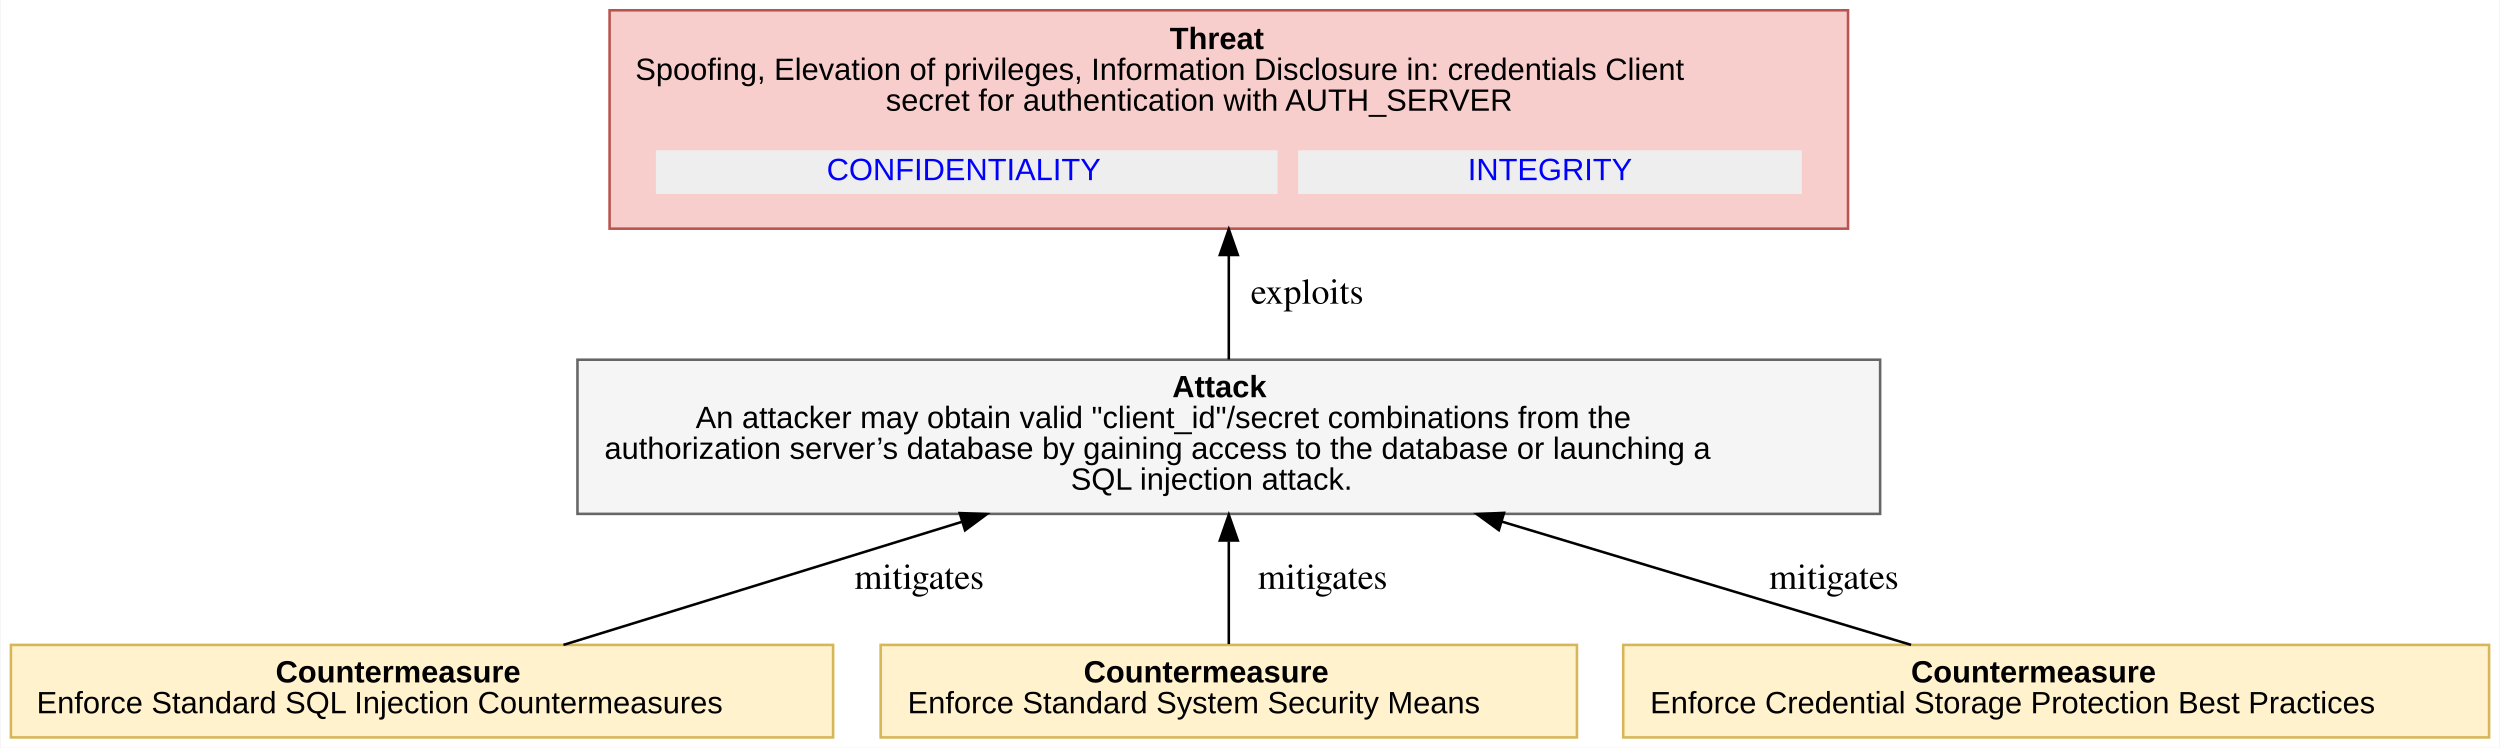
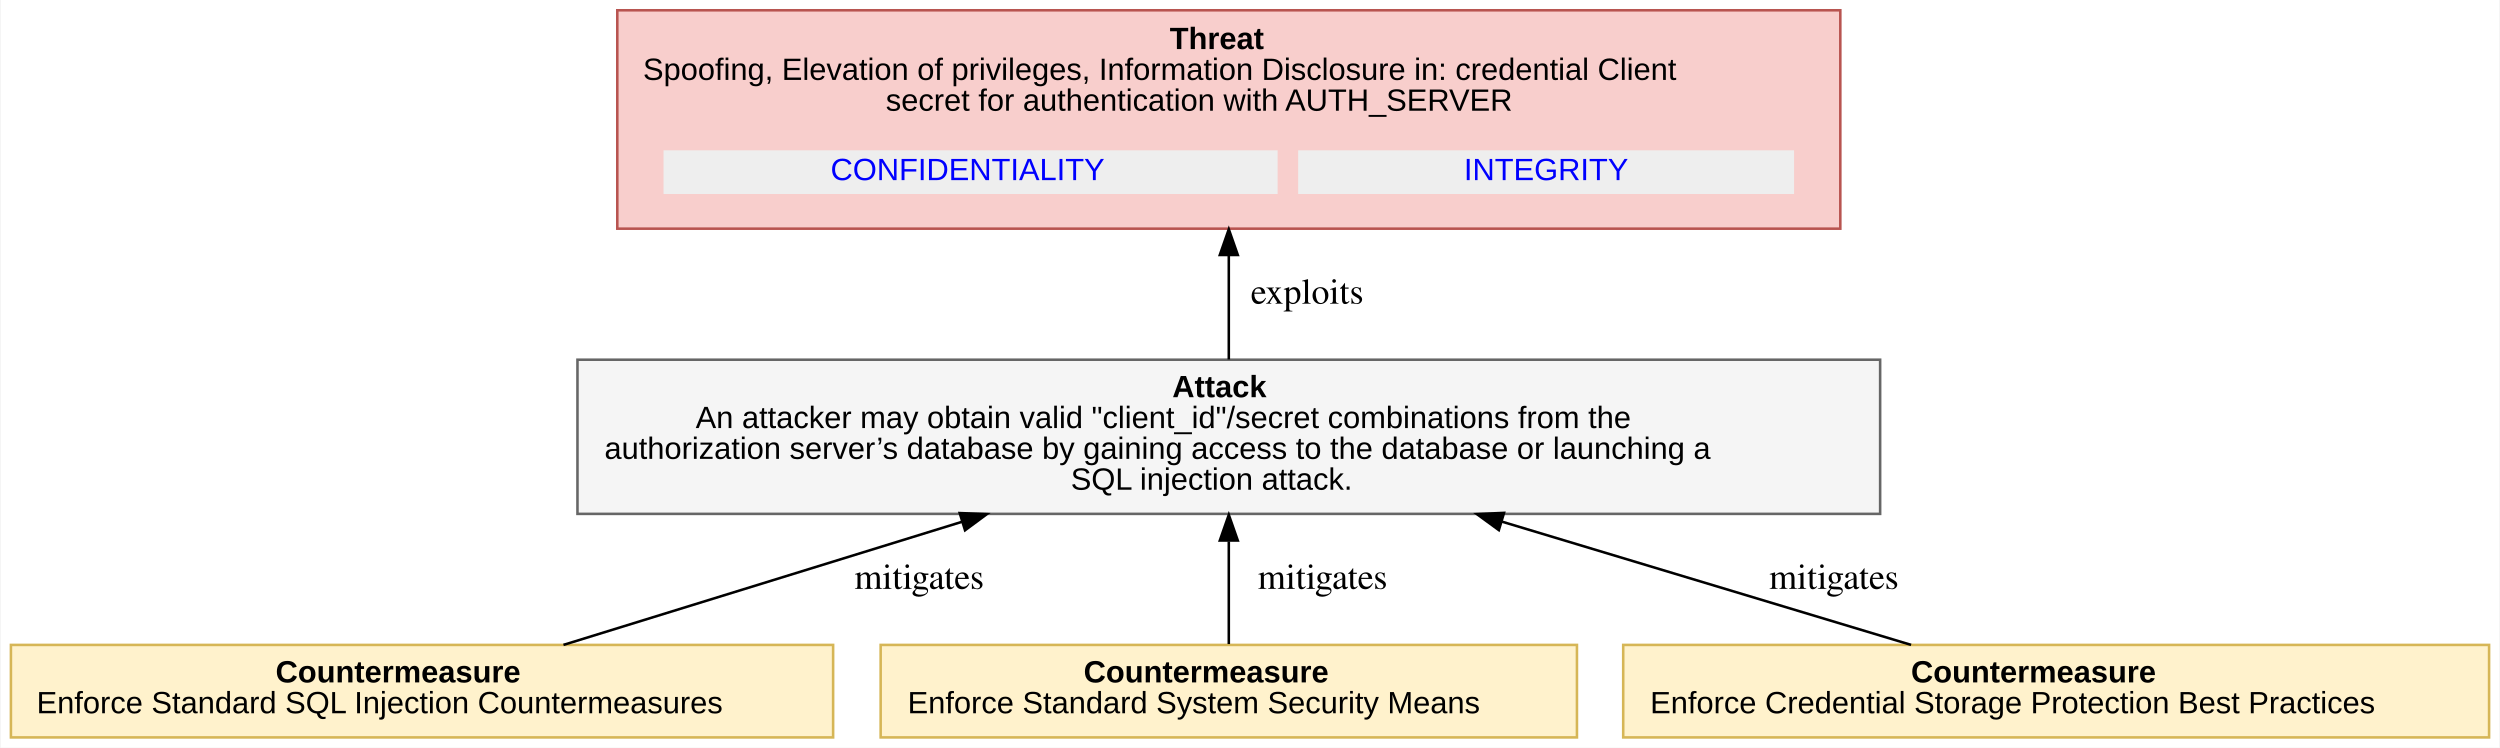
<svg xmlns="http://www.w3.org/2000/svg" xmlns:xlink="http://www.w3.org/1999/xlink" width="973pt" height="291pt" viewBox="0.00 0.00 972.50 291.00">
  <g id="graph0" class="graph" transform="scale(1 1) rotate(0) translate(4 287)">
    <polygon fill="white" stroke="transparent" points="-4,4 -4,-287 968.5,-287 968.5,4 -4,4" />
    <g id="node1" class="node">
-       <polygon fill="#f8cecc" stroke="#b85450" points="715,-283 233,-283 233,-198 715,-198 715,-283" />
+       <polygon fill="#f8cecc" stroke="#b85450" points="712,-283 236,-283 236,-198 712,-198 712,-283" />
      <text text-anchor="start" x="451" y="-267.9" font-family="Arial" font-weight="bold" font-size="12.00">Threat</text>
-       <text text-anchor="start" x="243" y="-255.9" font-family="Arial" font-size="12.00"> Spoofing, Elevation of privileges, Information Disclosure in: credentials Client</text>
+       <text text-anchor="start" x="246" y="-255.9" font-family="Arial" font-size="12.00"> Spoofing, Elevation of privileges, Information Disclosure in: credential Client</text>
      <text text-anchor="start" x="340.5" y="-243.9" font-family="Arial" font-size="12.00">secret for authentication with AUTH_SERVER</text>
      <g id="a_node1_0">
        <a xlink:href="#OAuth2.CONFIDENTIALITY" xlink:title="&lt;TABLE&gt;">
-           <polygon fill="#eeeeee" stroke="transparent" points="251,-211.5 251,-228.5 493,-228.5 493,-211.5 251,-211.5" />
-           <text text-anchor="start" x="317.5" y="-216.9" font-family="Arial" font-size="12.00" fill="blue">CONFIDENTIALITY</text>
+           <polygon fill="#eeeeee" stroke="transparent" points="254,-211.5 254,-228.5 493,-228.5 493,-211.5 254,-211.5" />
+           <text text-anchor="start" x="319" y="-216.9" font-family="Arial" font-size="12.00" fill="blue">CONFIDENTIALITY</text>
        </a>
      </g>
      <g id="a_node1_1">
        <a xlink:href="#OAuth2.INTEGRITY" xlink:title="&lt;TABLE&gt;">
-           <polygon fill="#eeeeee" stroke="transparent" points="501,-211.5 501,-228.5 697,-228.5 697,-211.5 501,-211.5" />
-           <text text-anchor="start" x="567" y="-216.9" font-family="Arial" font-size="12.00" fill="blue">INTEGRITY</text>
+           <polygon fill="#eeeeee" stroke="transparent" points="501,-211.5 501,-228.5 694,-228.5 694,-211.5 501,-211.5" />
+           <text text-anchor="start" x="565.5" y="-216.9" font-family="Arial" font-size="12.00" fill="blue">INTEGRITY</text>
        </a>
      </g>
    </g>
    <g id="node2" class="node">
      <polygon fill="#f5f5f5" stroke="#666666" points="727.5,-147 220.5,-147 220.5,-87 727.5,-87 727.5,-147" />
      <text text-anchor="start" x="452" y="-132.4" font-family="Arial" font-weight="bold" font-size="12.00">Attack</text>
      <text text-anchor="start" x="266.5" y="-120.4" font-family="Arial" font-size="12.00">An attacker may obtain valid "client_id"/secret combinations from the</text>
      <text text-anchor="start" x="231" y="-108.4" font-family="Arial" font-size="12.00">authorization server’s database by gaining access to the database or launching a</text>
      <text text-anchor="start" x="412.5" y="-96.4" font-family="Arial" font-size="12.00">SQL injection attack.</text>
    </g>
    <g id="edge1" class="edge">
      <path fill="none" stroke="black" d="M474,-147.1C474,-159.19 474,-173.59 474,-187.38" />
      <polygon fill="black" stroke="black" points="470.5,-187.77 474,-197.77 477.5,-187.77 470.5,-187.77" />
      <text text-anchor="middle" x="504.5" y="-168.8" font-family="Times,serif" font-size="14.00"> exploits</text>
    </g>
    <g id="node3" class="node">
      <polygon fill="#fff2cc" stroke="#d6b656" points="320,-36 0,-36 0,0 320,0 320,-36" />
      <text text-anchor="start" x="103" y="-21.4" font-family="Arial" font-weight="bold" font-size="12.00">Countermeasure</text>
      <text text-anchor="start" x="10" y="-9.4" font-family="Arial" font-size="12.00"> Enforce Standard SQL Injection Countermeasures</text>
    </g>
    <g id="edge2" class="edge">
      <path fill="none" stroke="black" d="M215.05,-36.01C257.86,-49.23 318.47,-67.95 370.29,-83.96" />
      <polygon fill="black" stroke="black" points="369.27,-87.31 379.86,-86.92 371.34,-80.62 369.27,-87.31" />
      <text text-anchor="middle" x="353.5" y="-57.8" font-family="Times,serif" font-size="14.00"> mitigates</text>
    </g>
    <g id="node4" class="node">
      <polygon fill="#fff2cc" stroke="#d6b656" points="609.5,-36 338.5,-36 338.5,0 609.5,0 609.5,-36" />
      <text text-anchor="start" x="417.5" y="-21.4" font-family="Arial" font-weight="bold" font-size="12.00">Countermeasure</text>
      <text text-anchor="start" x="349" y="-9.4" font-family="Arial" font-size="12.00"> Enforce Standard System Security Means</text>
    </g>
    <g id="edge3" class="edge">
      <path fill="none" stroke="black" d="M474,-36.34C474,-47.46 474,-62.36 474,-76.27" />
      <polygon fill="black" stroke="black" points="470.5,-76.63 474,-86.63 477.5,-76.63 470.5,-76.63" />
      <text text-anchor="middle" x="510.5" y="-57.8" font-family="Times,serif" font-size="14.00"> mitigates</text>
    </g>
    <g id="node5" class="node">
      <polygon fill="#fff2cc" stroke="#d6b656" points="964.5,-36 627.5,-36 627.5,0 964.5,0 964.5,-36" />
      <text text-anchor="start" x="739.5" y="-21.4" font-family="Arial" font-weight="bold" font-size="12.00">Countermeasure</text>
      <text text-anchor="start" x="638" y="-9.4" font-family="Arial" font-size="12.00"> Enforce Credential Storage Protection Best Practices</text>
    </g>
    <g id="edge4" class="edge">
      <path fill="none" stroke="black" d="M739.54,-36.01C695.65,-49.23 633.49,-67.95 580.35,-83.96" />
      <polygon fill="black" stroke="black" points="579.1,-80.68 570.54,-86.92 581.12,-87.39 579.1,-80.68" />
      <text text-anchor="middle" x="709.5" y="-57.8" font-family="Times,serif" font-size="14.00"> mitigates</text>
    </g>
  </g>
</svg>
